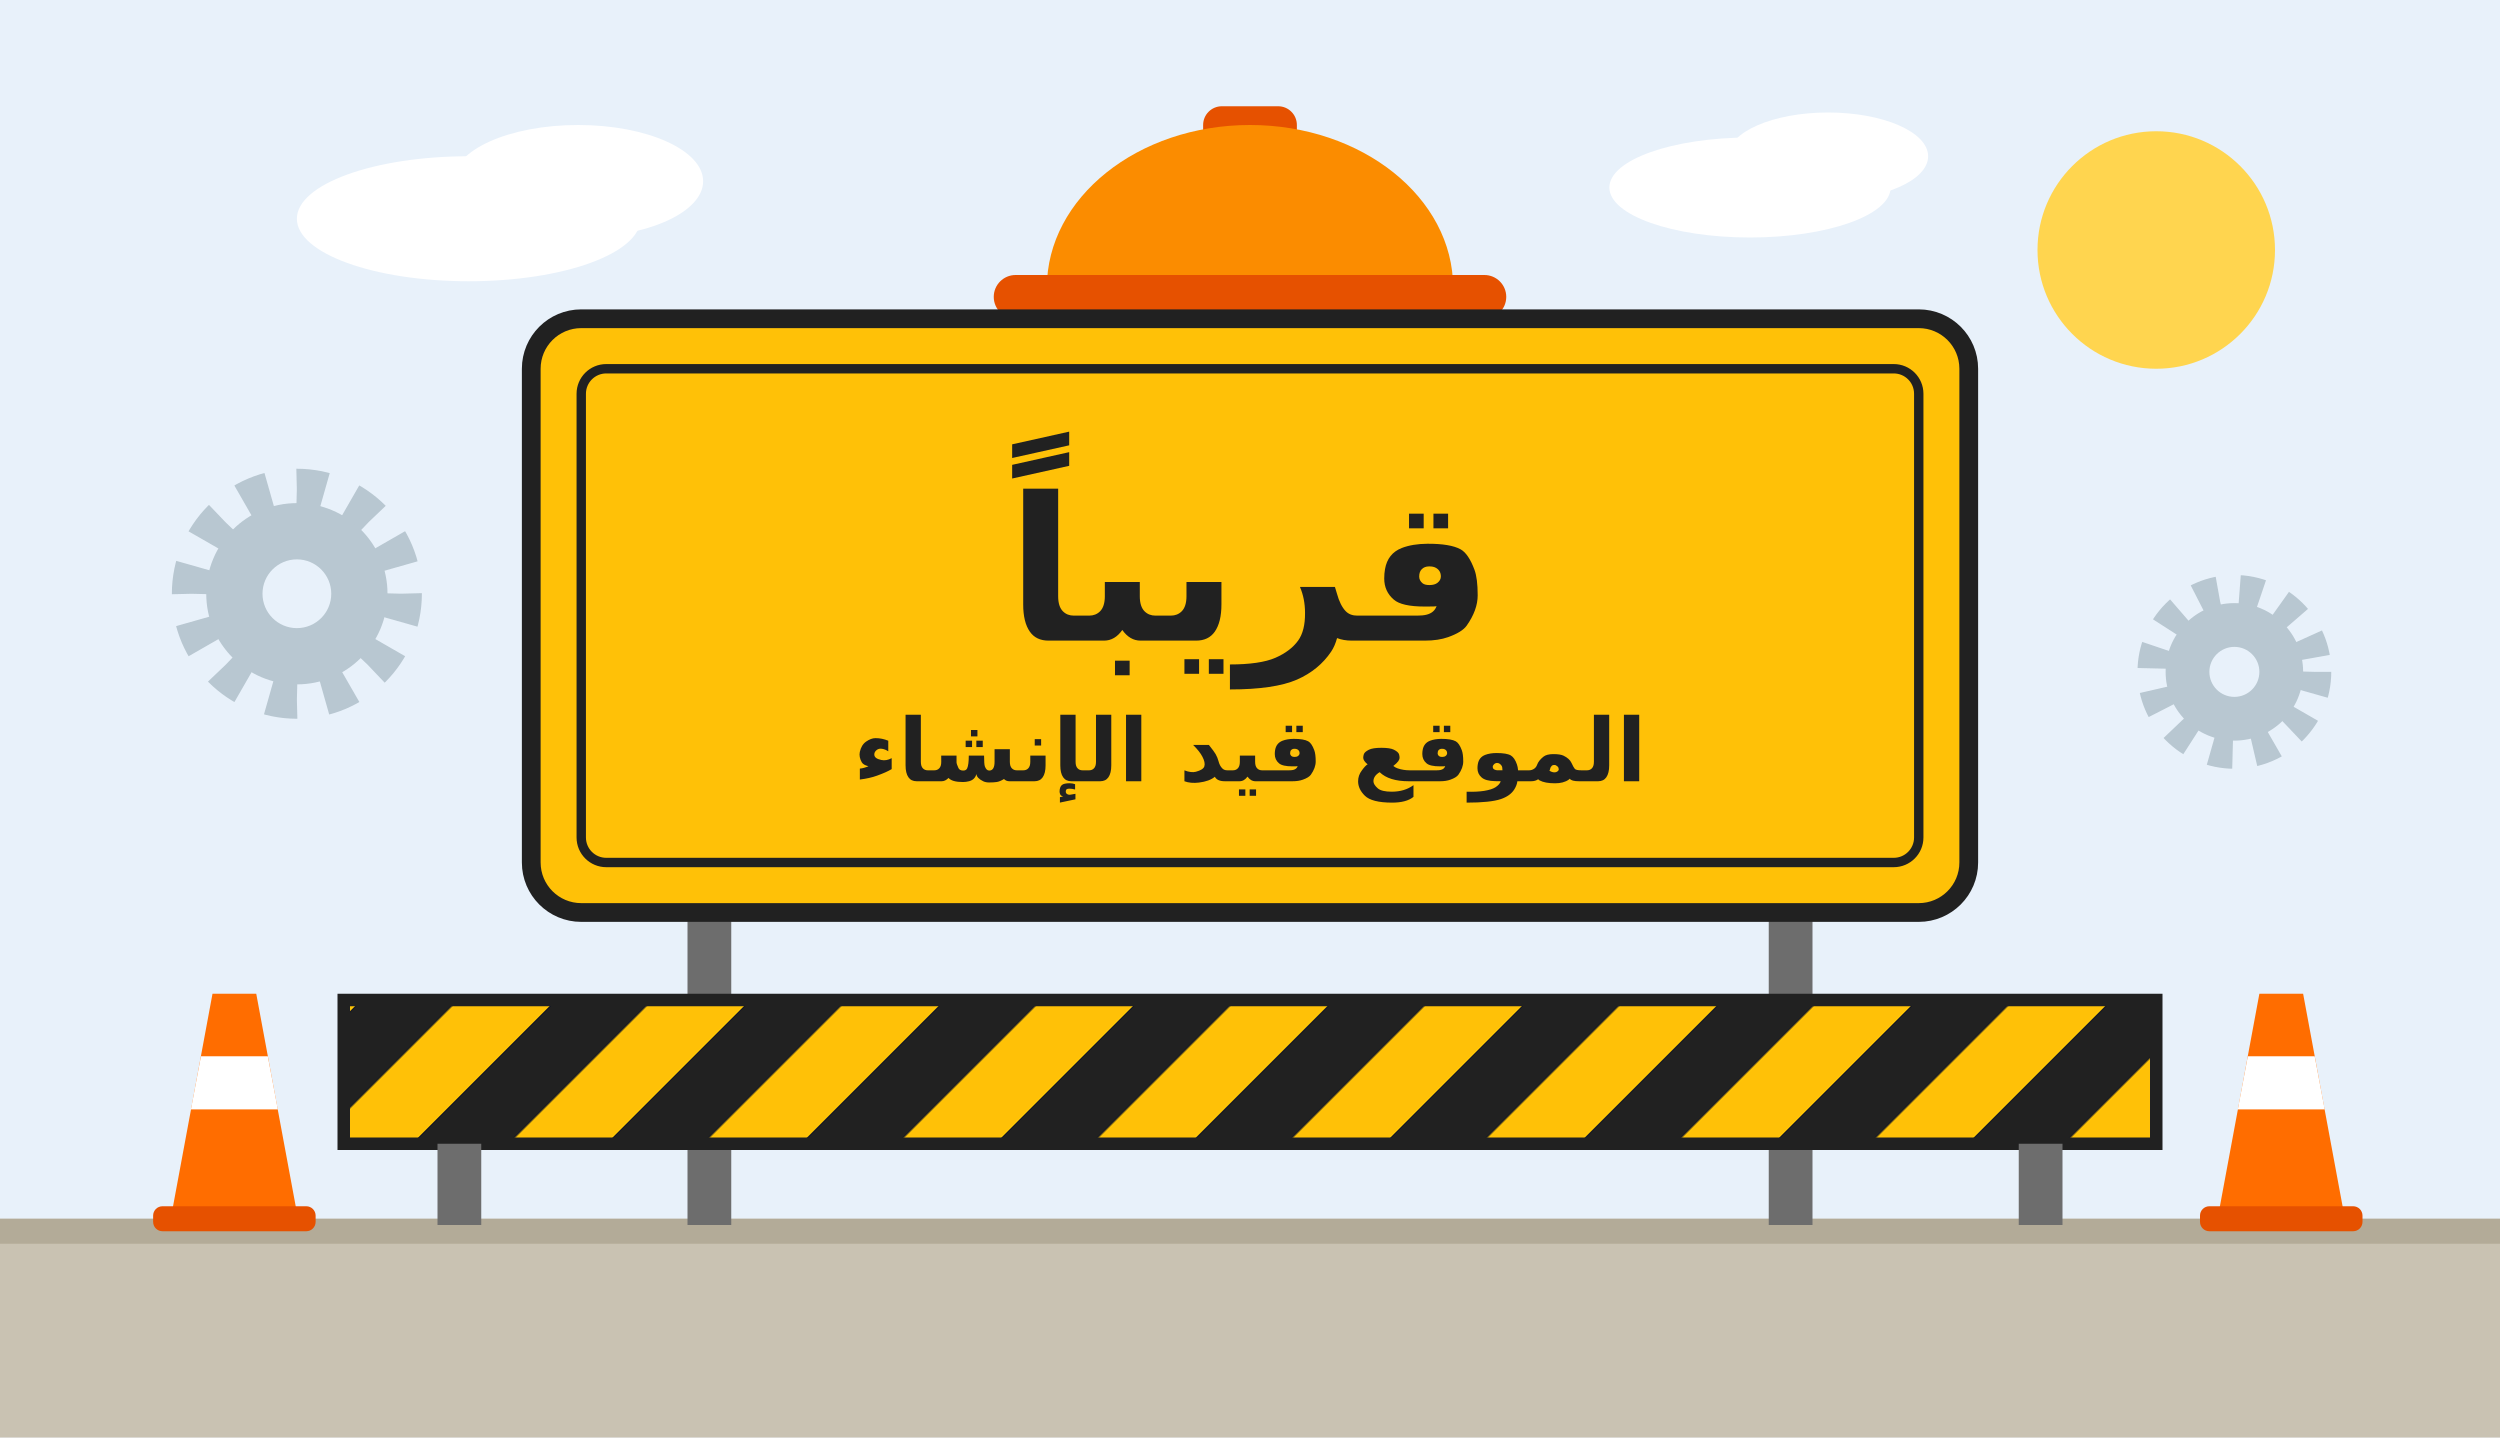
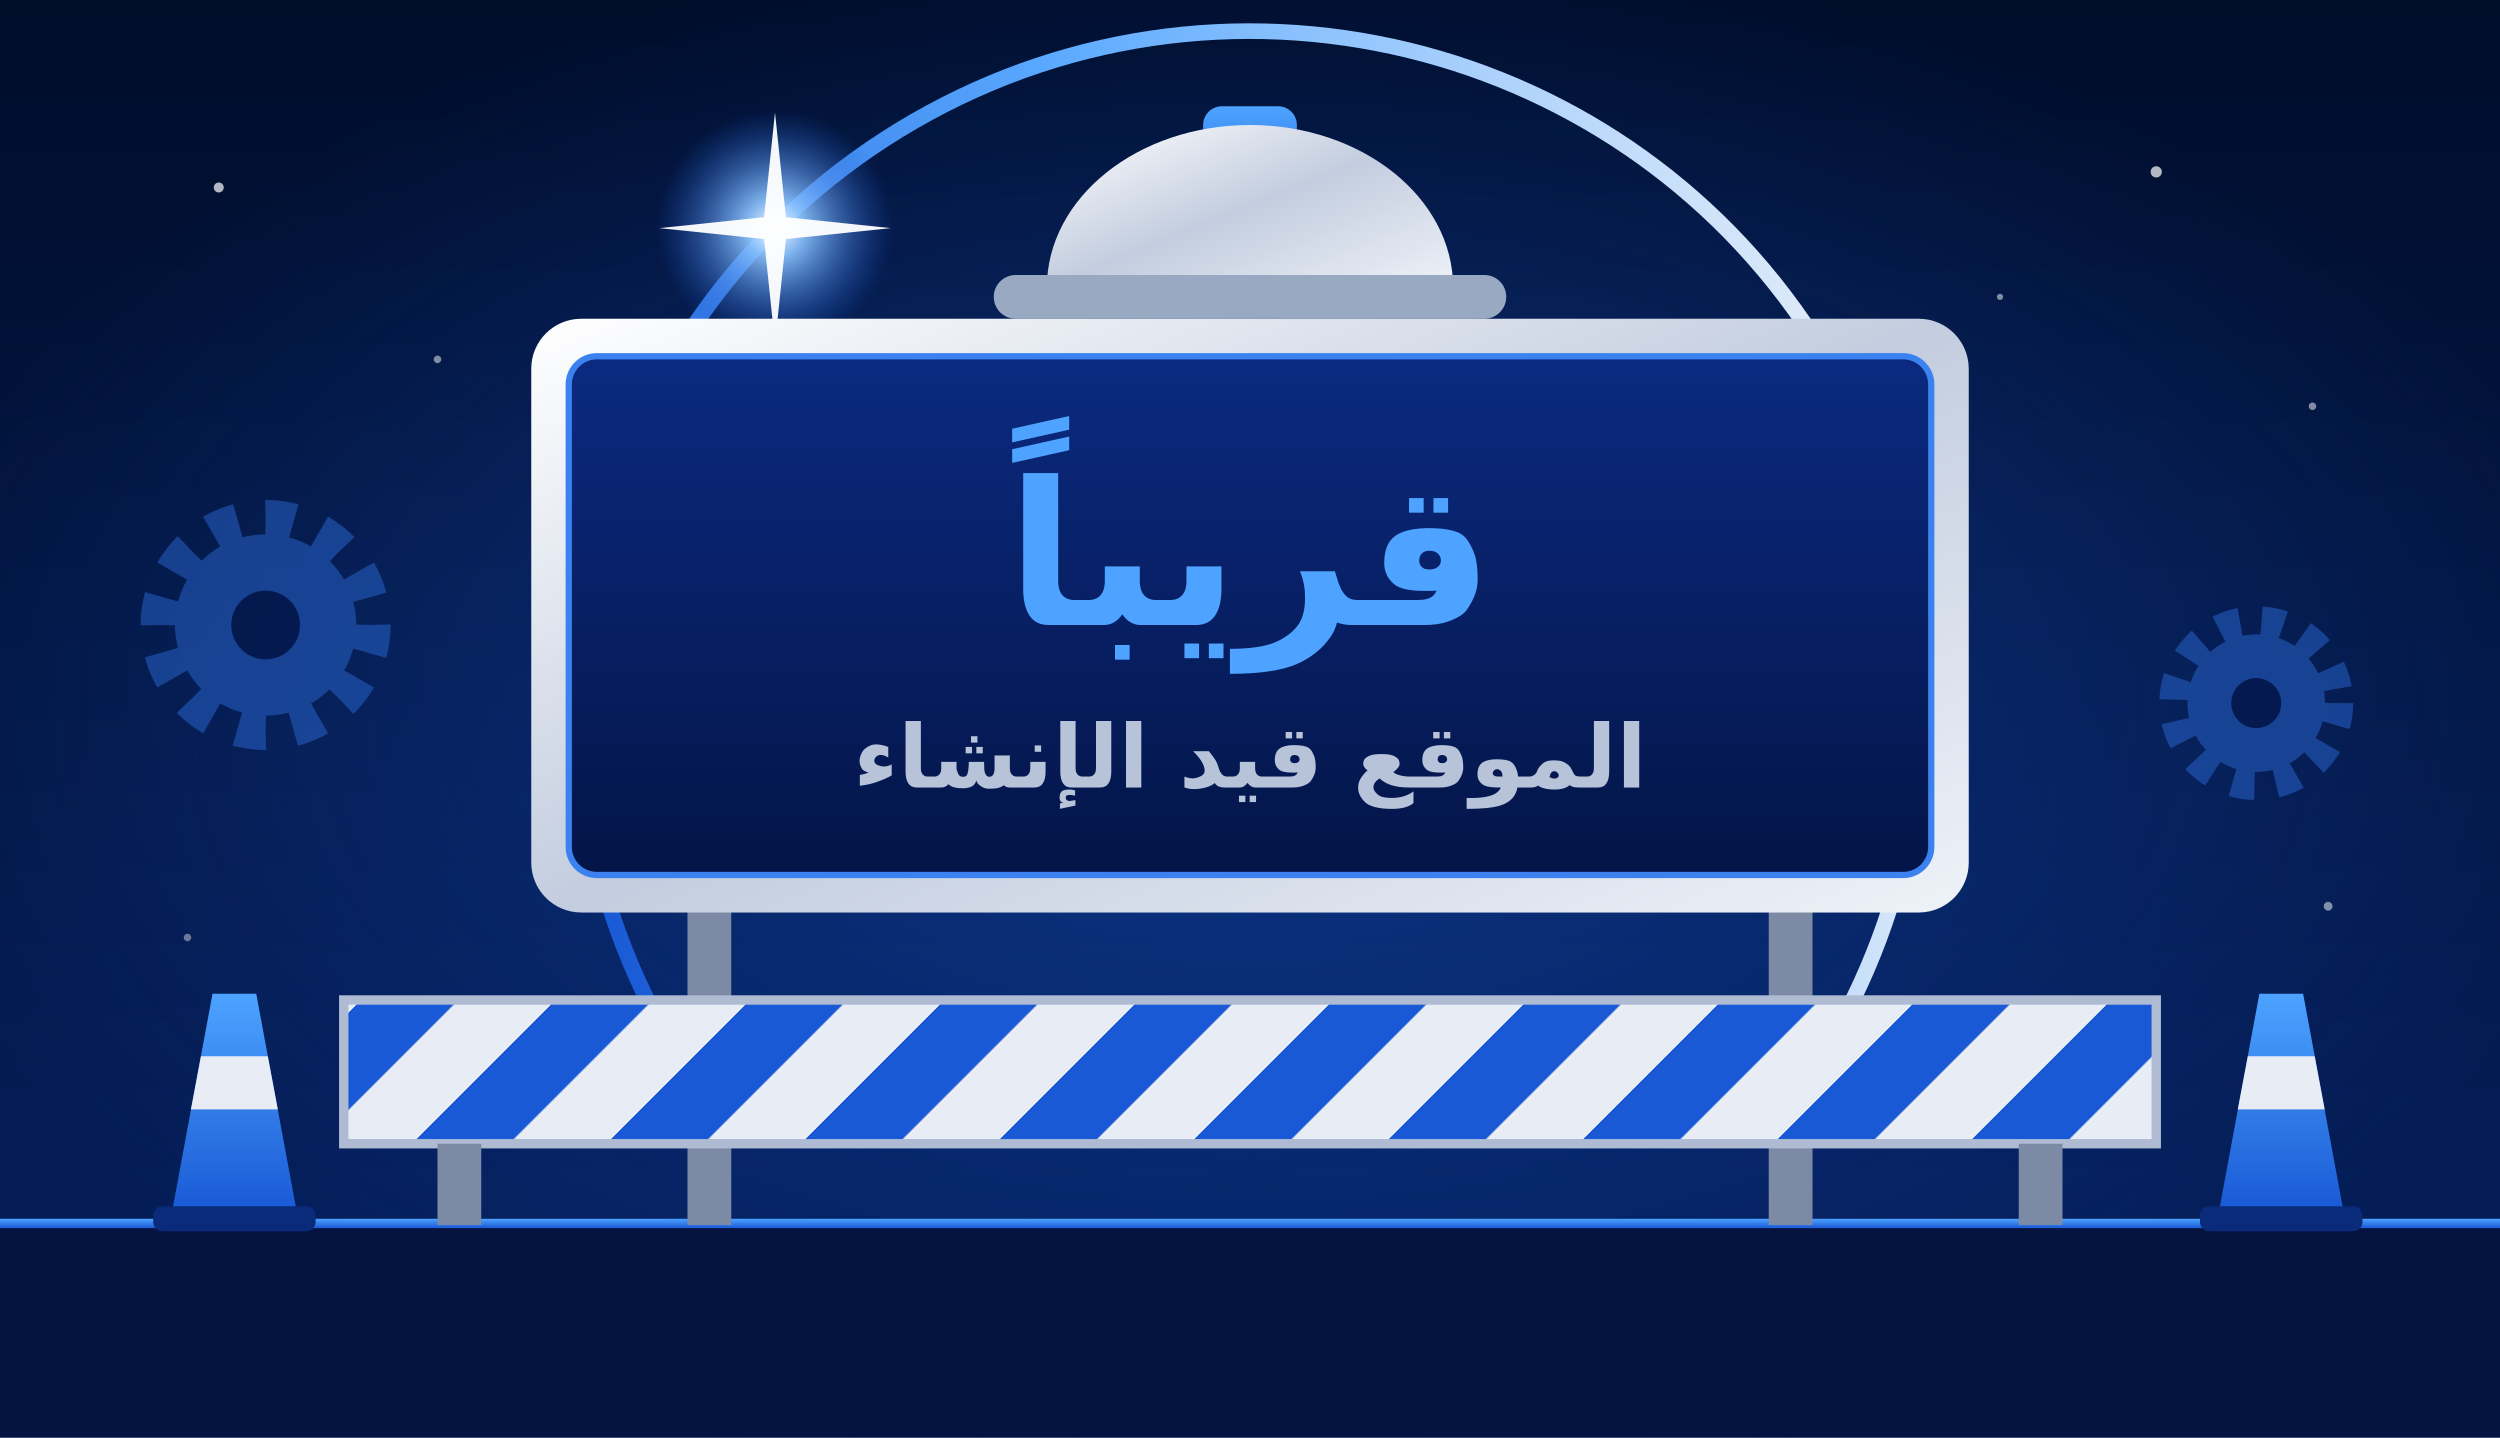
<svg xmlns="http://www.w3.org/2000/svg" viewBox="0 0 800 460" role="img" aria-labelledby="t d" lang="ar">
  <defs>
+     <linearGradient id="bg" x1="0" y1="0" x2="0" y2="1">
+       <stop offset="0" stop-color="#000d2b" />
+       <stop offset="1" stop-color="#05205f" />
+     </linearGradient>
+     <radialGradient id="glow" cx="0.5" cy="0.5" r="0.55">
+       <stop offset="0" stop-color="#1959d5" stop-opacity="0.45" />
+       <stop offset="1" stop-color="#1959d5" stop-opacity="0" />
+     </radialGradient>
+     <linearGradient id="blue" x1="0" y1="0" x2="0" y2="1">
+       <stop offset="0" stop-color="#4da3ff" />
+       <stop offset="1" stop-color="#1959d5" />
+     </linearGradient>
+     <linearGradient id="silver" x1="0" y1="0" x2="1" y2="1">
+       <stop offset="0" stop-color="#ffffff" />
+       <stop offset="0.5" stop-color="#c3cddf" />
+       <stop offset="1" stop-color="#eef2f8" />
+     </linearGradient>
+     <linearGradient id="ring" x1="0" y1="0.3" x2="1" y2="0.6">
+       <stop offset="0" stop-color="#eef2f8" />
+       <stop offset="0.55" stop-color="#5aa9ff" />
+       <stop offset="1" stop-color="#1959d5" />
+     </linearGradient>
+     <linearGradient id="face" x1="0" y1="0" x2="0" y2="1">
+       <stop offset="0" stop-color="#0b2a80" />
+       <stop offset="1" stop-color="#031447" />
+     </linearGradient>
+     <radialGradient id="flare">
+       <stop offset="0" stop-color="#fff" stop-opacity="1" />
+       <stop offset="0.25" stop-color="#8cc4ff" stop-opacity="0.9" />
+       <stop offset="1" stop-color="#1959d5" stop-opacity="0" />
+     </radialGradient>
    <pattern id="hazard" width="44" height="44" patternUnits="userSpaceOnUse" patternTransform="rotate(45)">
-       <rect width="44" height="44" fill="#ffc107" />
-       <rect width="22" height="44" fill="#212121" />
+       <rect width="44" height="44" fill="#e8edf5" />
+       <rect width="22" height="44" fill="#1959d5" />
    </pattern>
  </defs>
-   <rect width="800" height="460" fill="#e8f1fa" />
-   <circle cx="690" cy="80" r="38" fill="#ffd54f" />
+   <rect width="800" height="460" fill="url(#bg)" />
+   <rect width="800" height="460" fill="url(#glow)" />
  <g fill="#fff">
-     <ellipse cx="150" cy="70" rx="55" ry="20" />
-     <ellipse cx="185" cy="58" rx="40" ry="18" />
-     <ellipse cx="560" cy="60" rx="45" ry="16" />
-     <ellipse cx="585" cy="50" rx="32" ry="14" />
+     <circle cx="70" cy="60" r="1.6" opacity="0.7" />
+     <circle cx="140" cy="115" r="1.2" opacity="0.5" />
+     <circle cx="690" cy="55" r="1.8" opacity="0.7" />
+     <circle cx="740" cy="130" r="1.2" opacity="0.5" />
+     <circle cx="640" cy="95" r="1" opacity="0.5" />
+     <circle cx="60" cy="300" r="1.2" opacity="0.4" />
+     <circle cx="745" cy="290" r="1.4" opacity="0.5" />
  </g>
-   <g opacity="0.55">
-     <g transform="translate(95 190)">
-       <circle r="34" fill="none" stroke="#90a4ae" stroke-width="12" stroke-dasharray="9 8.8" />
-       <circle r="29" fill="#90a4ae" />
-       <circle r="11" fill="#e8f1fa" />
+   <g opacity="0.45">
+     <g transform="translate(85 200)">
+       <circle r="34" fill="none" stroke="#2f6fe0" stroke-width="12" stroke-dasharray="9 8.8" />
+       <circle r="29" fill="#2f6fe0" />
+       <circle r="11" fill="#031447" />
    </g>
-     <g transform="translate(715 215)">
-       <circle r="26" fill="none" stroke="#90a4ae" stroke-width="10" stroke-dasharray="7 6.8" />
-       <circle r="22" fill="#90a4ae" />
-       <circle r="8" fill="#e8f1fa" />
+     <g transform="translate(722 225)">
+       <circle r="26" fill="none" stroke="#2f6fe0" stroke-width="10" stroke-dasharray="7 6.8" />
+       <circle r="22" fill="#2f6fe0" />
+       <circle r="8" fill="#031447" />
    </g>
  </g>
-   <rect y="390" width="800" height="70" fill="#c9c2b2" />
-   <rect y="390" width="800" height="8" fill="#b3ab98" />
-   <rect x="220" y="280" width="14" height="112" fill="#6d6d6d" />
-   <rect x="566" y="280" width="14" height="112" fill="#6d6d6d" />
-   <rect x="385" y="34" width="30" height="40" rx="6" fill="#e65100" />
-   <path d="M335 92 A65 52 0 0 1 465 92 Z" fill="#fb8c00" />
-   <rect x="318" y="88" width="164" height="14" rx="7" fill="#e65100" />
-   <rect x="170" y="102" width="460" height="190" rx="16" fill="#ffc107" stroke="#212121" stroke-width="6" />
-   <rect x="186" y="118" width="428" height="158" rx="8" fill="none" stroke="#212121" stroke-width="3" />
-   <g font-family="'Segoe UI', Arial, Helvetica, sans-serif" font-weight="800" fill="#212121" text-anchor="middle">
-     <text x="400" y="205" font-size="64" direction="rtl">قريباً</text>
-     <text x="400" y="250" font-size="28" direction="rtl">الموقع قيد الإنشاء</text>
+   <circle cx="400" cy="225" r="215" fill="none" stroke="url(#ring)" stroke-width="5" stroke-linecap="round" stroke-dasharray="900 451" transform="rotate(150 400 225)" />
+   <circle cx="248" cy="73" r="38" fill="url(#flare)" />
+   <path d="M248 36 L251.5 69.5 L285 73 L251.5 76.5 L248 110 L244.5 76.5 L211 73 L244.5 69.5 Z" fill="#fff" opacity="0.95" />
+   <rect y="390" width="800" height="70" fill="#041340" />
+   <rect y="390" width="800" height="3" fill="url(#blue)" />
+   <rect x="220" y="280" width="14" height="112" fill="#7d8aa5" />
+   <rect x="566" y="280" width="14" height="112" fill="#7d8aa5" />
+   <rect x="385" y="34" width="30" height="40" rx="6" fill="url(#blue)" />
+   <path d="M335 92 A65 52 0 0 1 465 92 Z" fill="url(#silver)" />
+   <rect x="318" y="88" width="164" height="14" rx="7" fill="#9aa9c2" />
+   <rect x="170" y="102" width="460" height="190" rx="16" fill="url(#silver)" />
+   <rect x="182" y="114" width="436" height="166" rx="9" fill="url(#face)" stroke="#3b82f0" stroke-width="2" />
+   <g font-family="'Segoe UI', Arial, Helvetica, sans-serif" font-weight="800" text-anchor="middle">
+     <text x="400" y="200" font-size="64" direction="rtl" fill="#4da3ff">قريباً</text>
+     <text x="400" y="252" font-size="28" direction="rtl" fill="#b7c3d9">الموقع قيد الإنشاء</text>
  </g>
-   <rect x="110" y="320" width="580" height="46" fill="url(#hazard)" stroke="#212121" stroke-width="4" />
-   <rect x="140" y="366" width="14" height="26" fill="#6d6d6d" />
-   <rect x="646" y="366" width="14" height="26" fill="#6d6d6d" />
+   <rect x="110" y="320" width="580" height="46" fill="url(#hazard)" stroke="#aebbd3" stroke-width="3" />
+   <rect x="140" y="366" width="14" height="26" fill="#7d8aa5" />
+   <rect x="646" y="366" width="14" height="26" fill="#7d8aa5" />
  <g id="cone">
-     <path d="M55 388 L68 318 L82 318 L95 388 Z" fill="#ff6d00" />
-     <polygon points="64.3,338 85.7,338 88.9,355 61.1,355" fill="#fff" />
-     <rect x="49" y="386" width="52" height="8" rx="3" fill="#e65100" />
+     <path d="M55 388 L68 318 L82 318 L95 388 Z" fill="url(#blue)" />
+     <polygon points="64.3,338 85.7,338 88.9,355 61.1,355" fill="#e8edf5" />
+     <rect x="49" y="386" width="52" height="8" rx="3" fill="#0a2a7a" />
  </g>
  <use href="#cone" x="655" />
</svg>
